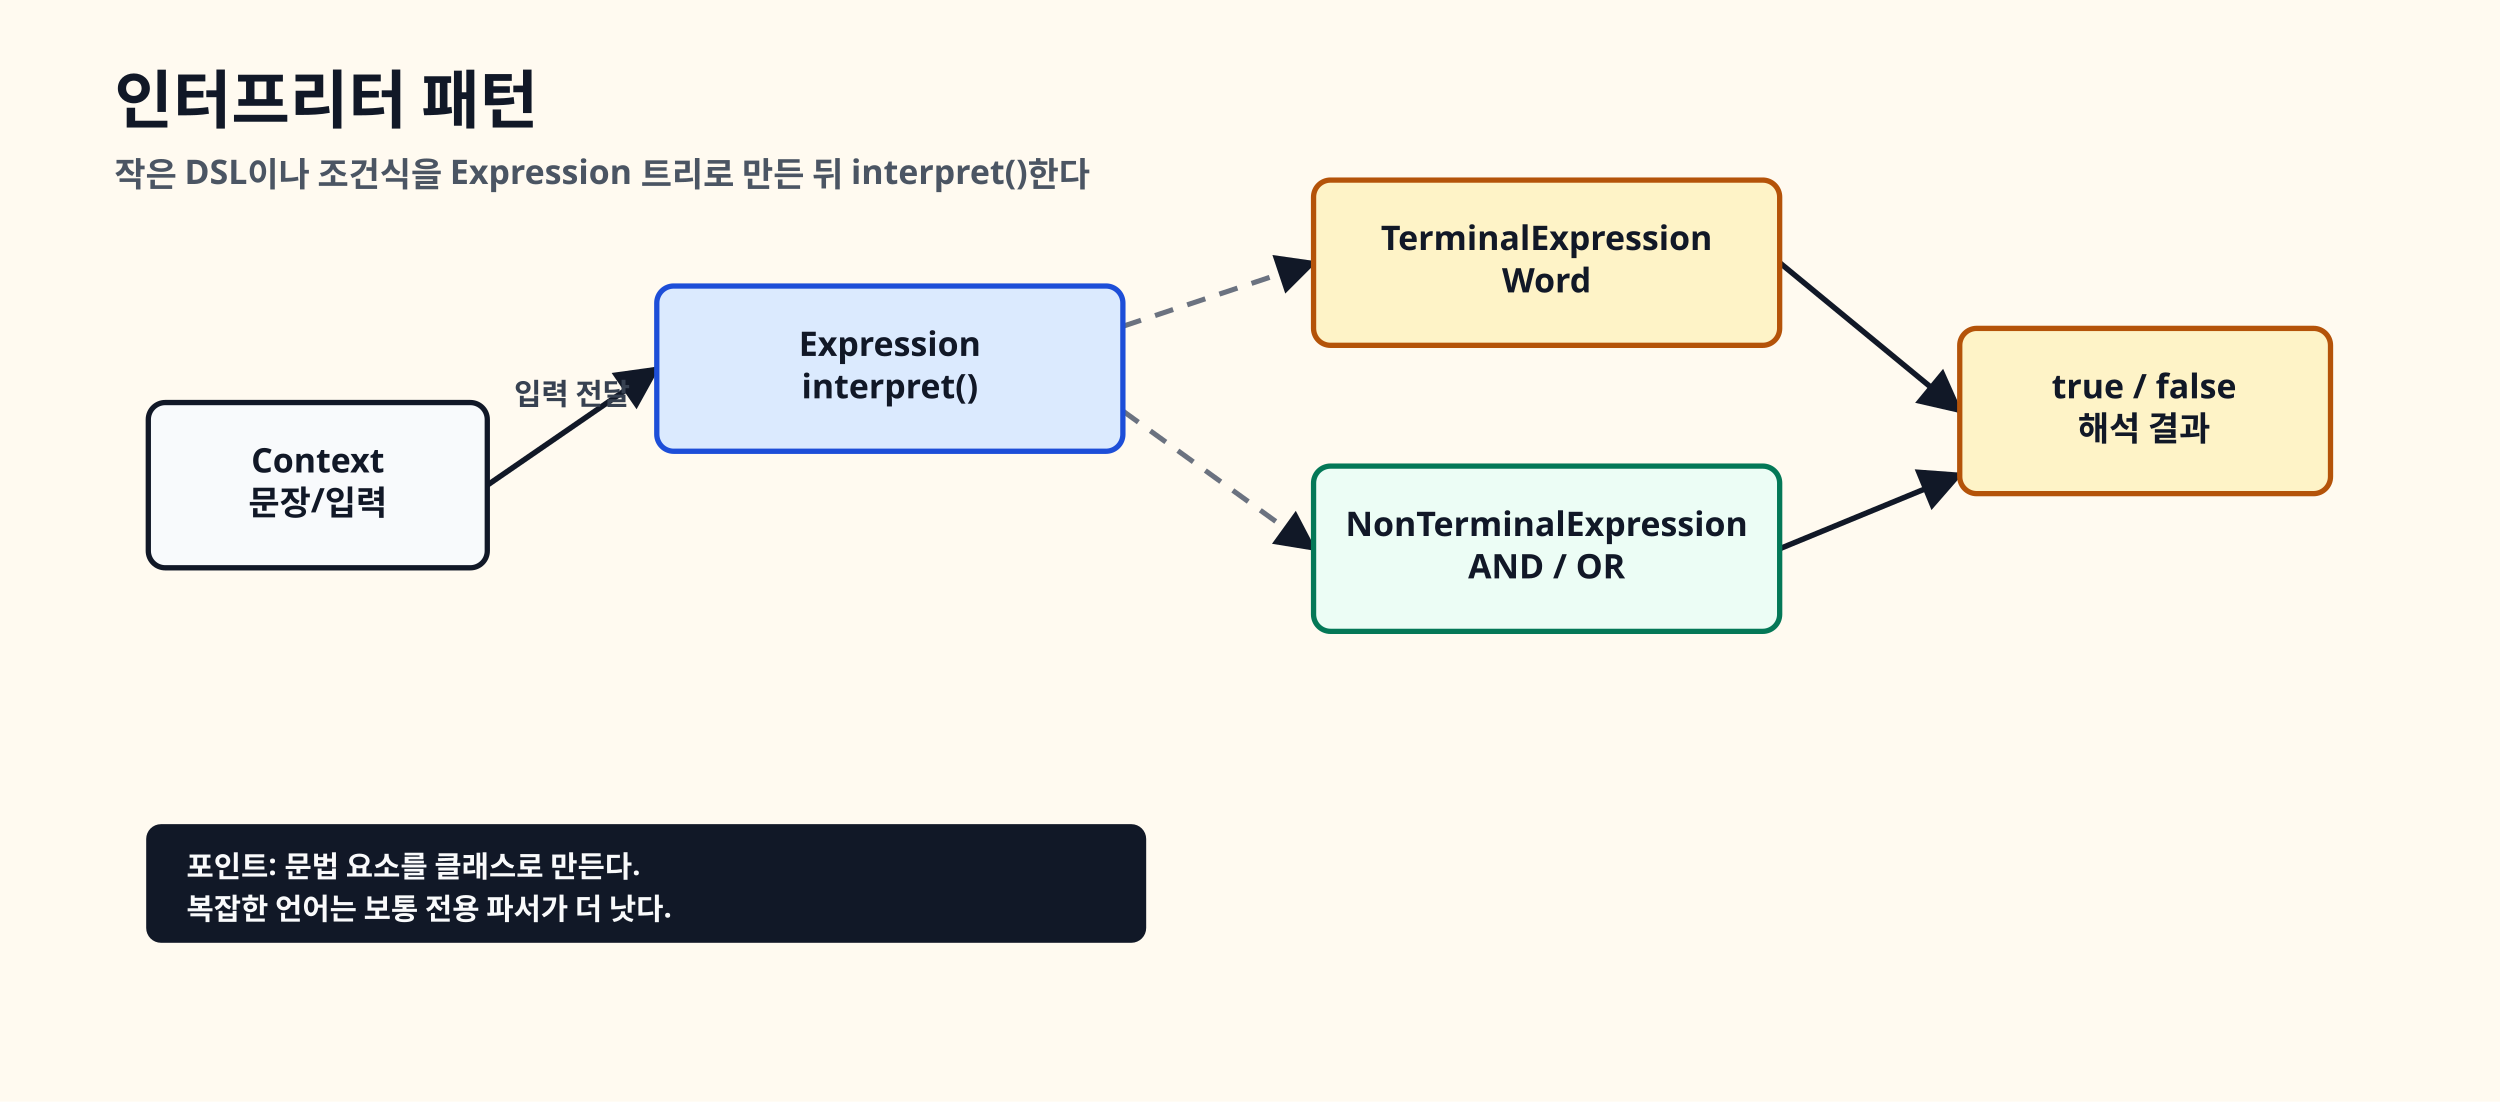
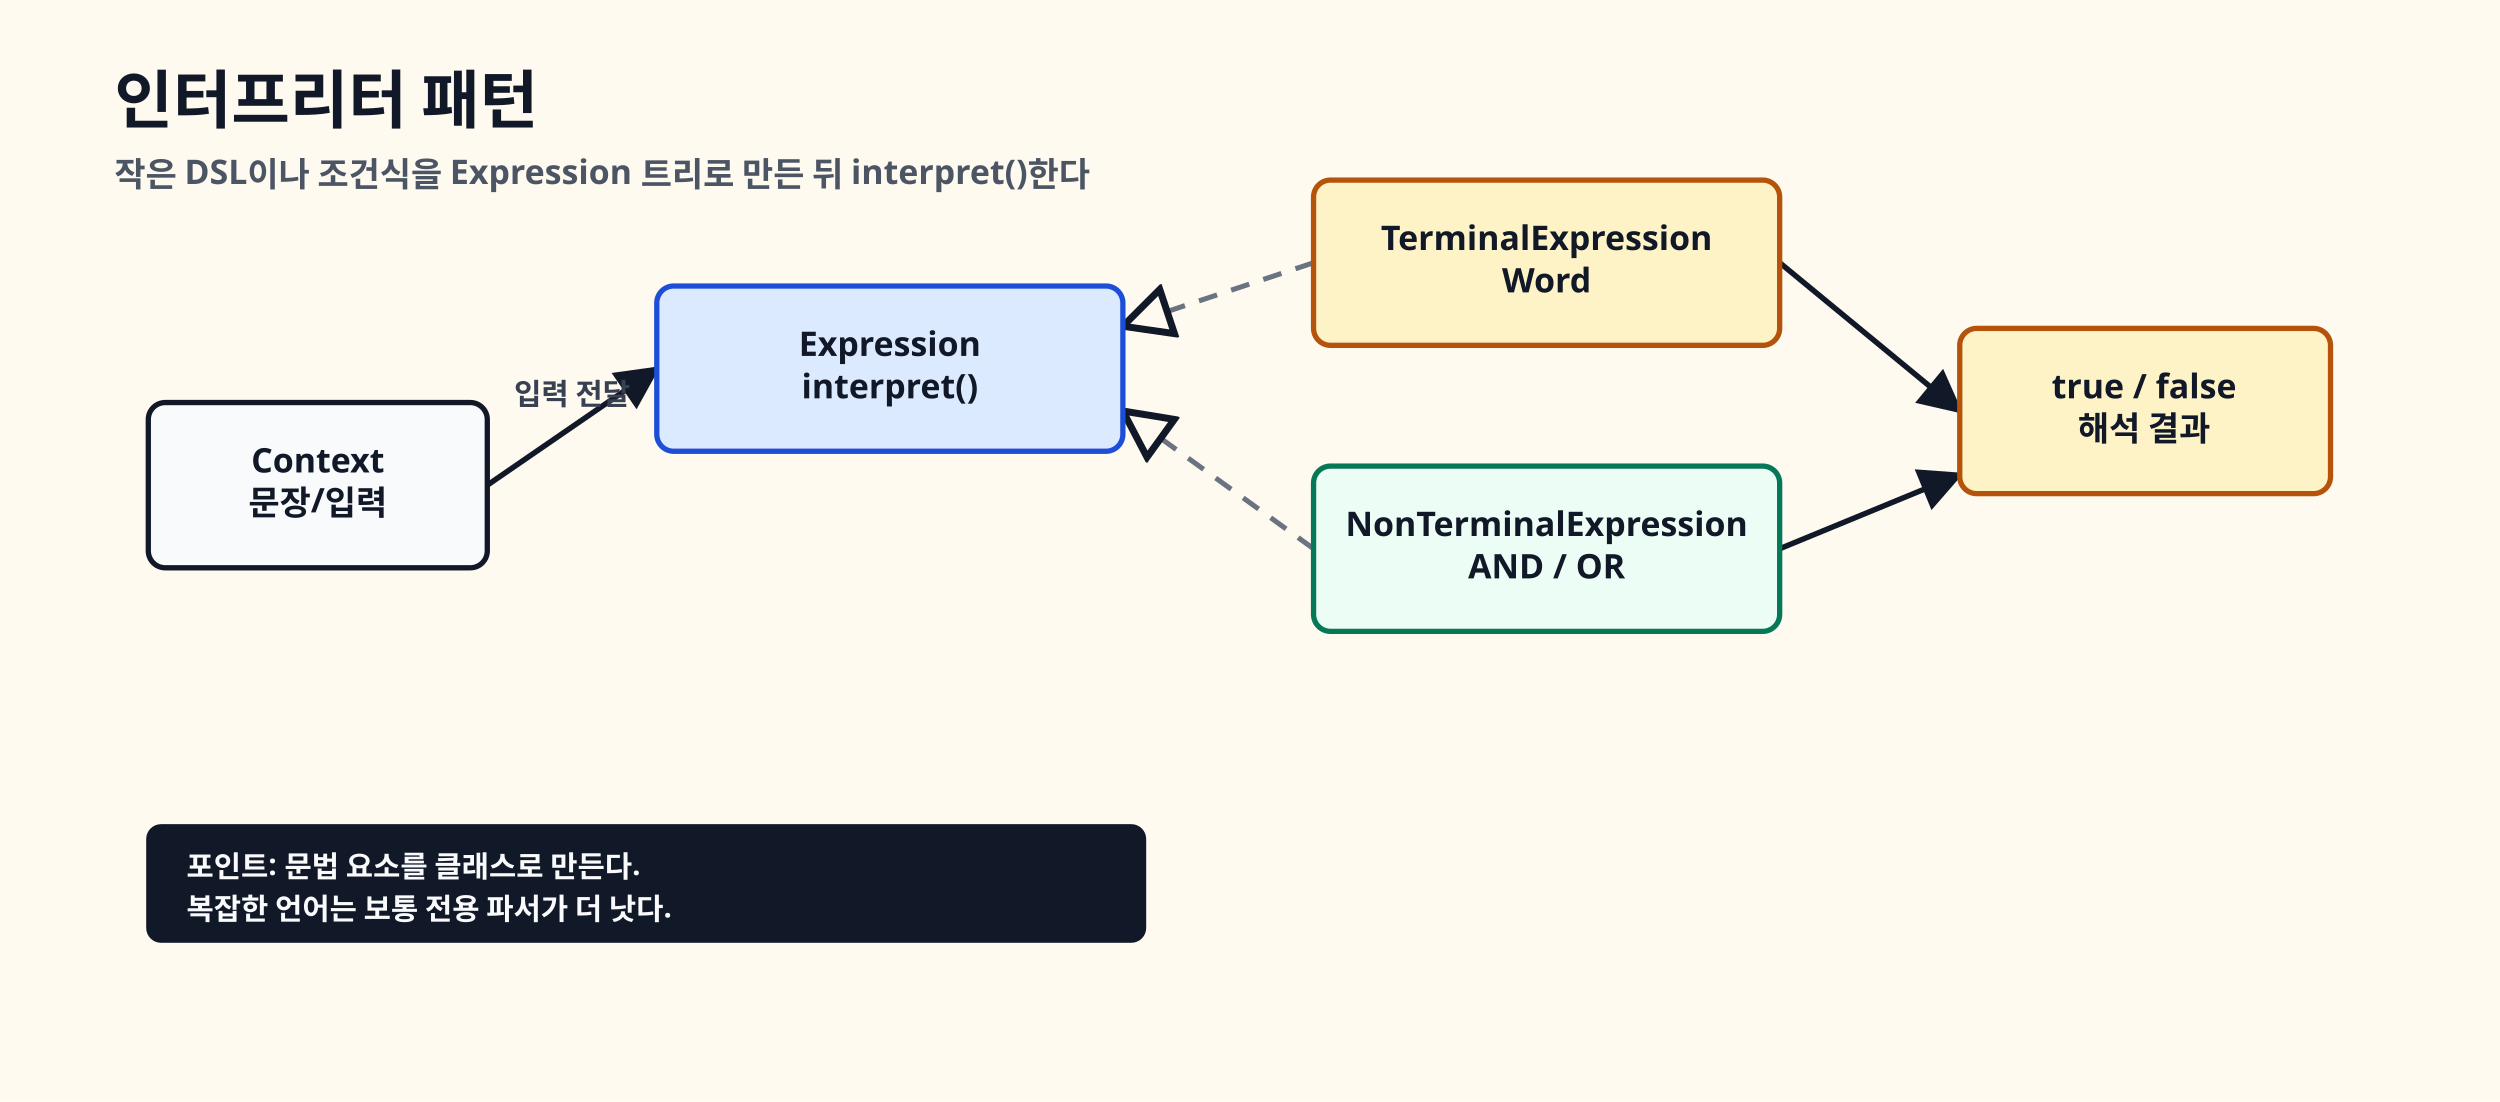
<svg xmlns="http://www.w3.org/2000/svg" width="1180" height="520" viewBox="0 0 1180 520" role="img" aria-label="인터프리터 패턴">
  <defs>
    <marker id="arrow" viewBox="0 0 10 10" refX="9" refY="5" markerWidth="8" markerHeight="8" orient="auto-start-reverse">
      <path d="M 0 0 L 10 5 L 0 10 z" fill="#111827" />
+     </marker>
+     <marker id="umlGeneralization" viewBox="0 0 12 12" refX="11" refY="6" markerWidth="11" markerHeight="11" orient="auto-start-reverse">
+       <path d="M 1 1 L 11 6 L 1 11 z" fill="#fffaf0" stroke="#111827" stroke-width="1.5" />
    </marker>
    <style>
      .title { font: 800 30px Apple SD Gothic Neo, Malgun Gothic, sans-serif; fill: #111827; }
      .subtitle { font: 600 16px Apple SD Gothic Neo, Malgun Gothic, sans-serif; fill: #4b5563; }
      .box { fill: #eef2ff; stroke: #1f2937; stroke-width: 2.5; }
      .actor { fill: #f8fafc; stroke: #111827; stroke-width: 2.5; }
      .abstract { fill: #dbeafe; stroke: #1d4ed8; stroke-width: 2.5; }
      .concrete { fill: #ecfdf5; stroke: #047857; stroke-width: 2.5; }
      .product { fill: #fef3c7; stroke: #b45309; stroke-width: 2.5; }
      .warning { fill: #fee2e2; stroke: #b91c1c; stroke-width: 2.5; }
      .boxText { font: 800 16px Apple SD Gothic Neo, Malgun Gothic, sans-serif; fill: #111827; }
      .mutedText { font: 700 15px Apple SD Gothic Neo, Malgun Gothic, sans-serif; fill: #374151; }
      .arrow { stroke: #111827; stroke-width: 2.6; fill: none; }
      .dashed { stroke: #6b7280; stroke-width: 2.4; stroke-dasharray: 9 7; fill: none; }
+       .inheritance { stroke: #111827; stroke-width: 2.4; fill: none; }
+       .realization { stroke: #6b7280; stroke-width: 2.4; stroke-dasharray: 9 7; fill: none; }
      .arrowLabel { font: 700 14px Apple SD Gothic Neo, Malgun Gothic, sans-serif; fill: #374151; }
      .noteBox { fill: #111827; stroke: #111827; stroke-width: 2; }
      .noteText { font: 700 14px Apple SD Gothic Neo, Malgun Gothic, sans-serif; fill: #f9fafb; }
    </style>
  </defs>
  <rect width="1180" height="520" fill="#fffaf0" />
  <text x="54" y="58" class="title">인터프리터 패턴</text>
  <text x="54" y="88" class="subtitle">작은 DSL이나 조건식을 Expression 트리로 만든 뒤 interpret()한다</text>
  <line x1="230" y1="229" x2="310" y2="174" class="arrow" marker-end="url(#arrow)" />
  <text x="270" y="191" text-anchor="middle" class="arrowLabel">입력 전달</text>
-   <line x1="530" y1="154" x2="620" y2="124" class="dashed" marker-end="url(#arrow)" />
-   <line x1="530" y1="194" x2="620" y2="259" class="dashed" marker-end="url(#arrow)" />
+   <line x1="620" y1="124" x2="530" y2="154" class="realization" marker-end="url(#umlGeneralization)" />
+   <line x1="620" y1="259" x2="530" y2="194" class="realization" marker-end="url(#umlGeneralization)" />
  <line x1="840" y1="124" x2="925" y2="194" class="arrow" marker-end="url(#arrow)" />
  <line x1="840" y1="259" x2="925" y2="224" class="arrow" marker-end="url(#arrow)" />
  <rect x="70" y="190" width="160" height="78" rx="8" class="actor" />
  <text x="150" y="223" text-anchor="middle" class="boxText">Context</text>
  <text x="150" y="243" text-anchor="middle" class="boxText">문장/입력</text>
  <rect x="310" y="135" width="220" height="78" rx="8" class="abstract" />
  <text x="420" y="168" text-anchor="middle" class="boxText">Expression</text>
  <text x="420" y="188" text-anchor="middle" class="boxText">interpret()</text>
  <rect x="620" y="85" width="220" height="78" rx="8" class="product" />
  <text x="730" y="118" text-anchor="middle" class="boxText">TerminalExpression</text>
  <text x="730" y="138" text-anchor="middle" class="boxText">Word</text>
  <rect x="620" y="220" width="220" height="78" rx="8" class="concrete" />
  <text x="730" y="253" text-anchor="middle" class="boxText">NonTerminalExpression</text>
  <text x="730" y="273" text-anchor="middle" class="boxText">AND / OR</text>
  <rect x="925" y="155" width="175" height="78" rx="8" class="product" />
  <text x="1012" y="188" text-anchor="middle" class="boxText">true / false</text>
  <text x="1012" y="208" text-anchor="middle" class="boxText">해석 결과</text>
  <rect x="70" y="390" width="470" height="54" rx="6" class="noteBox" />
  <text x="88" y="414" text-anchor="start" class="noteText">포인트: 문법 요소를 클래스로 만든다.</text>
  <text x="88" y="434" text-anchor="start" class="noteText">복잡한 언어는 보통 전용 파서가 더 낫다.</text>
</svg>
